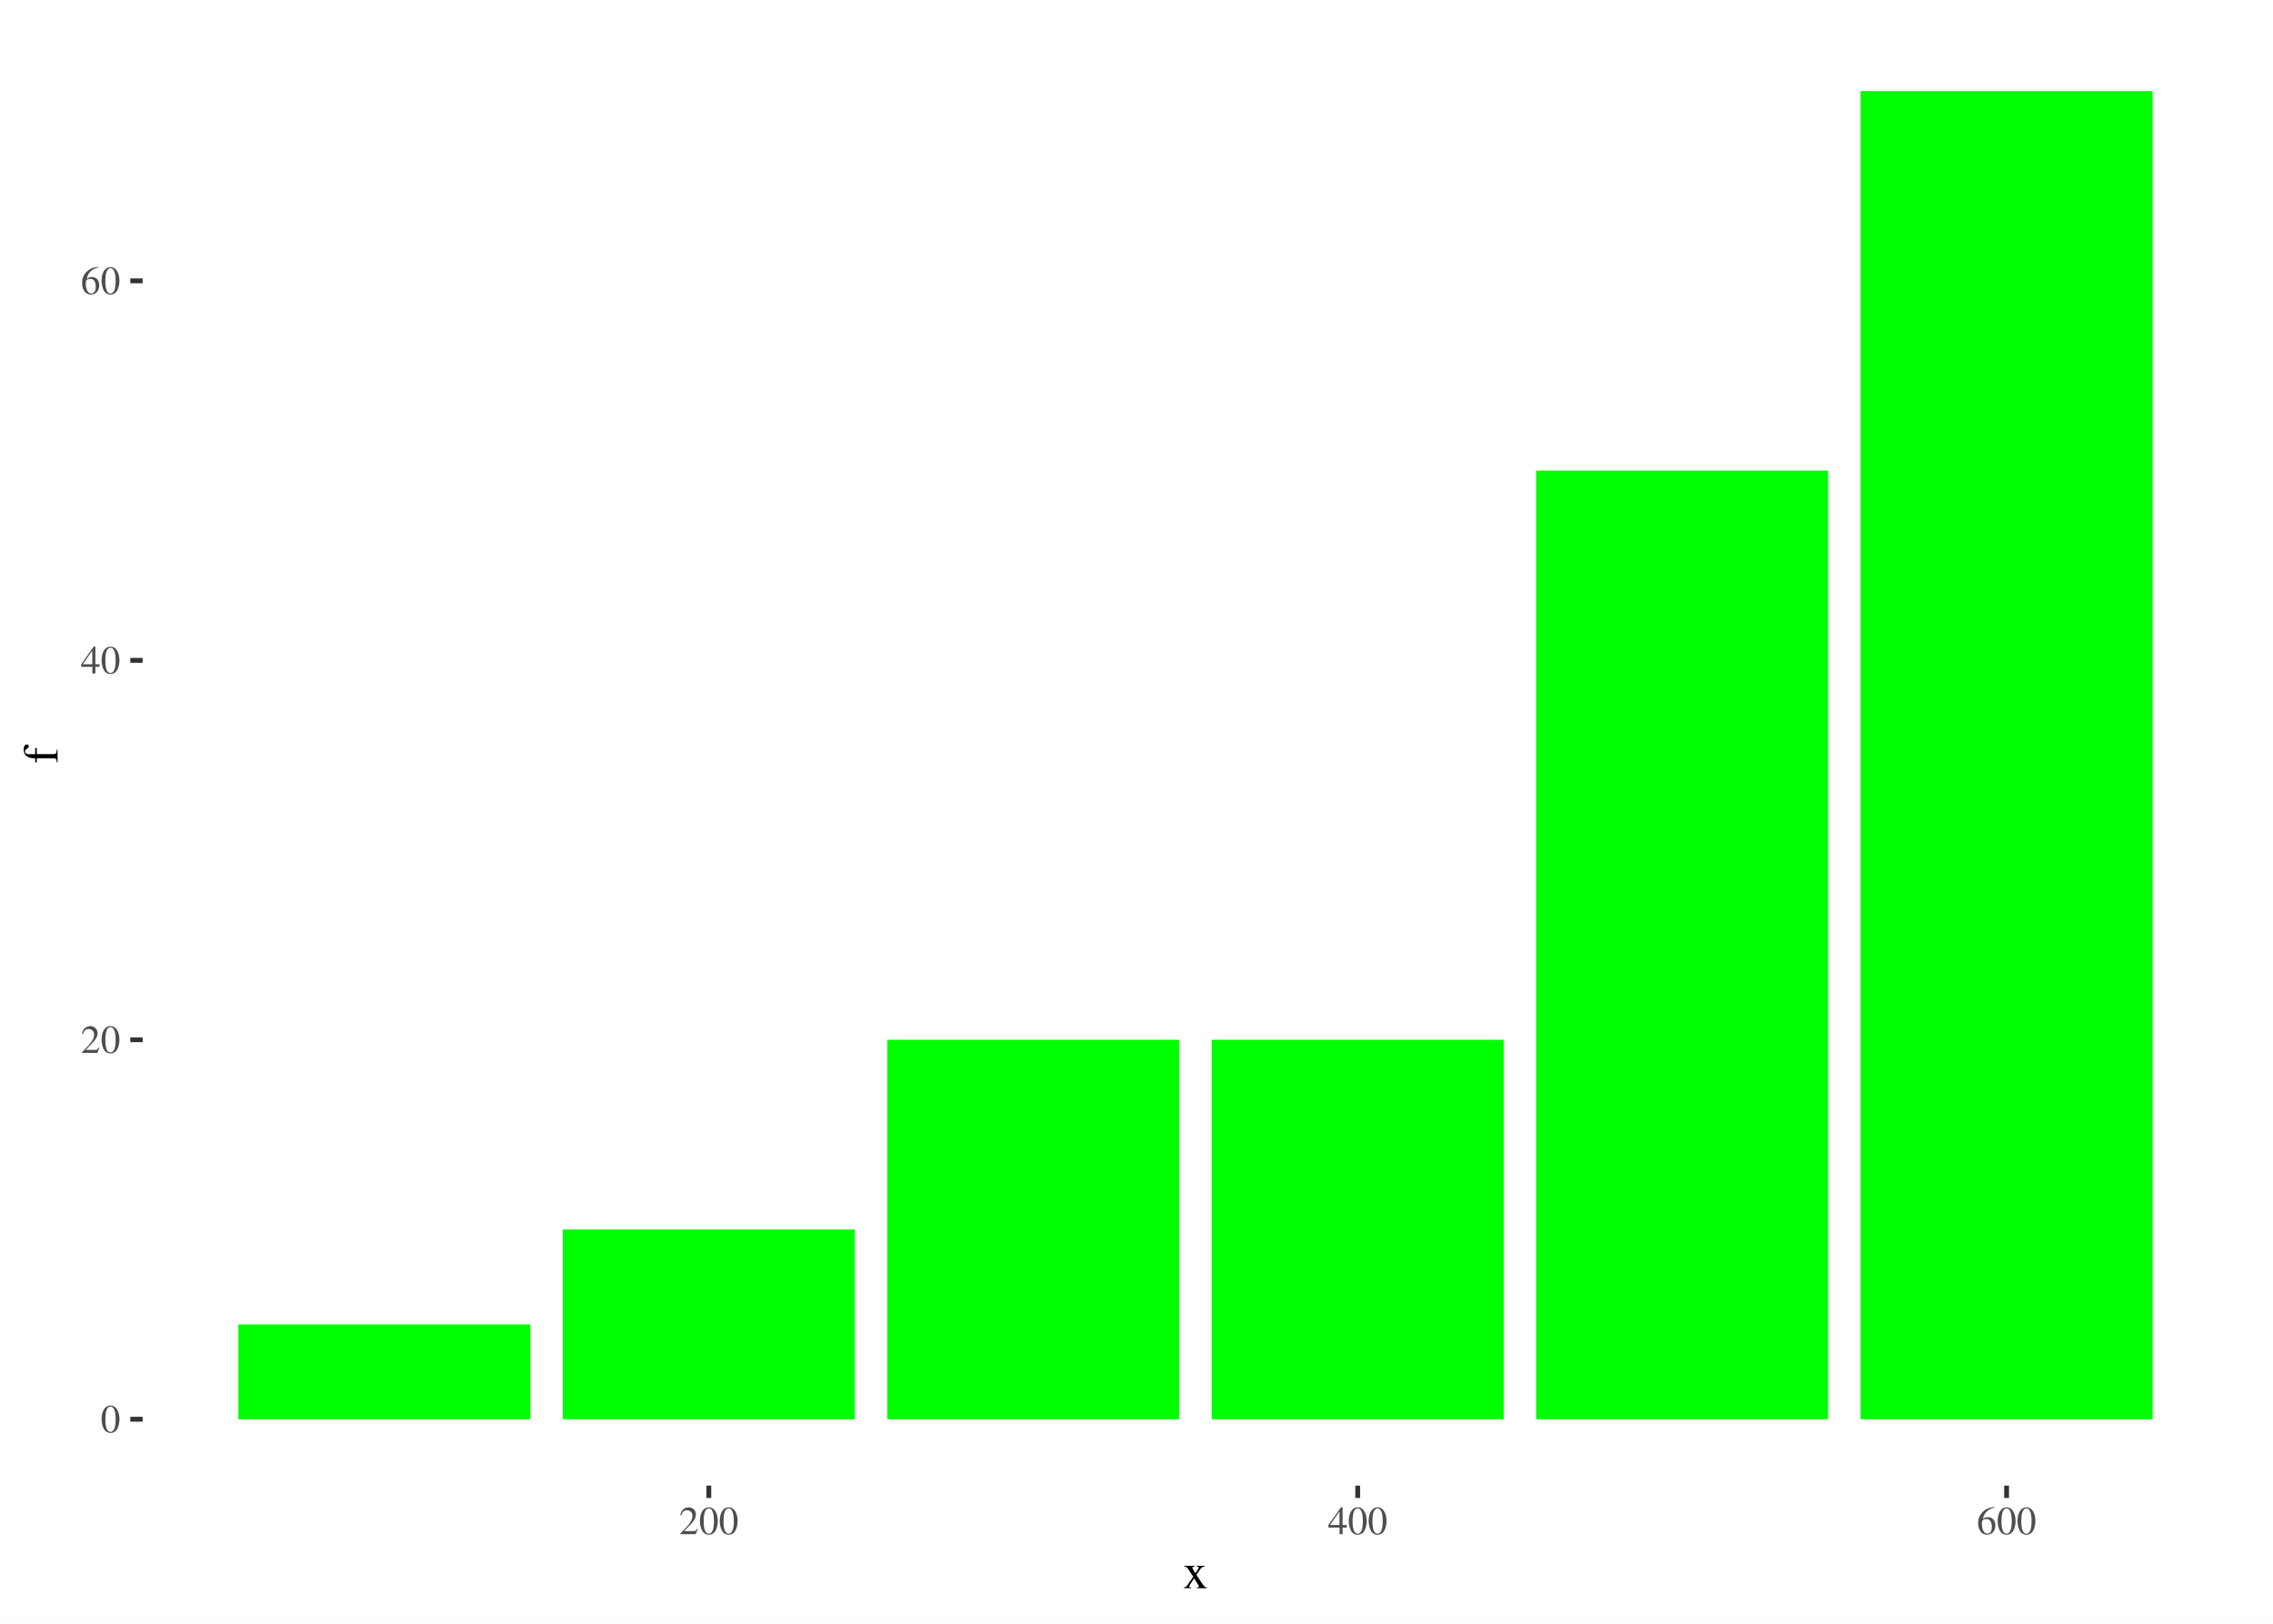
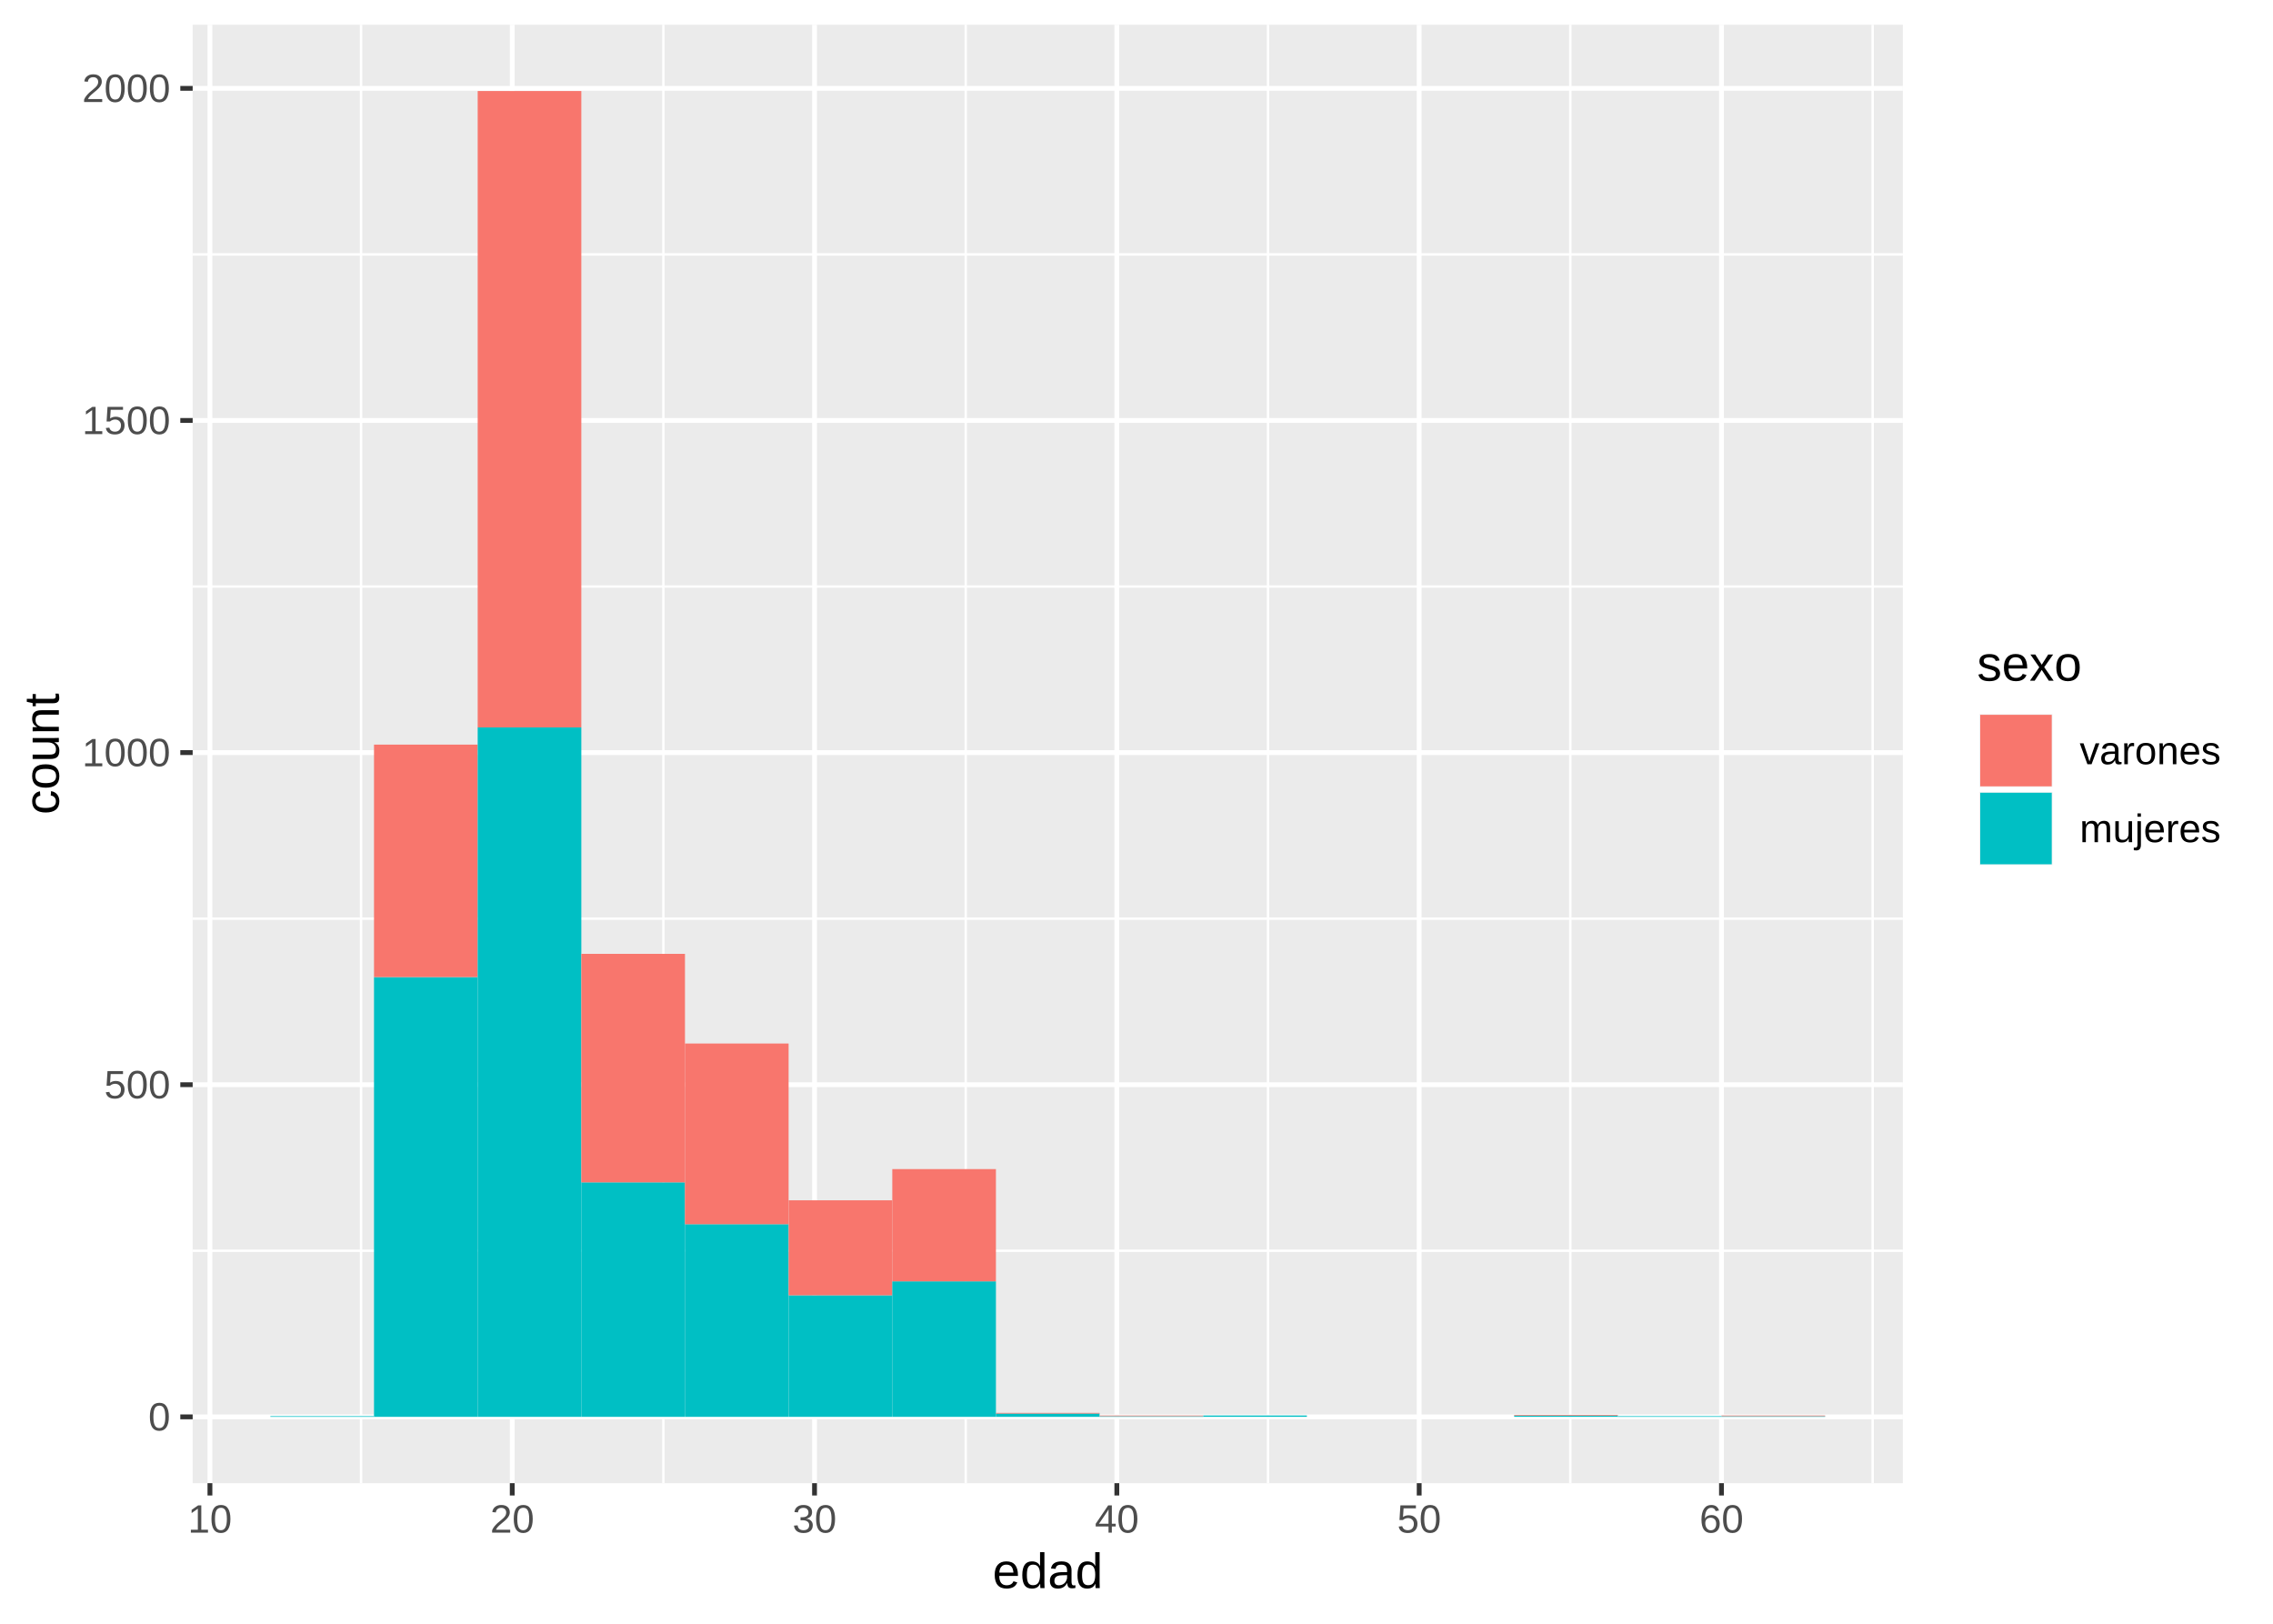
<svg xmlns="http://www.w3.org/2000/svg" viewBox="0 0 504.00 360.00">
  <defs>
    <style type="text/css">
    line, polyline, polygon, path, rect, circle {
      fill: none;
      stroke: #000000;
      stroke-linecap: round;
      stroke-linejoin: round;
      stroke-miterlimit: 10.00;
    }
  </style>
  </defs>
  <rect width="100%" height="100%" style="stroke: none; fill: #FFFFFF;" />
+   <rect x="0.00" y="0.00" width="504.00" height="360.00" style="stroke-width: 1.07; stroke: #FFFFFF; fill: #FFFFFF;" />
  <defs>
-     <clipPath id="cpMzEuNjN8NDk4LjUyfDMyOS4zOHw1LjQ4">
-       <rect x="31.63" y="5.48" width="466.89" height="323.90" />
+     <clipPath id="cpNDIuNzJ8NDIxLjkzfDMyOC44M3w1LjQ4">
+       <rect x="42.72" y="5.48" width="379.21" height="323.35" />
    </clipPath>
  </defs>
-   <rect x="52.85" y="293.63" width="64.75" height="21.03" style="stroke-width: 1.07; stroke: none; stroke-linecap: square; stroke-linejoin: miter; fill: #00FF00;" clip-path="url(#cpMzEuNjN8NDk4LjUyfDMyOS4zOHw1LjQ4)" />
-   <rect x="124.79" y="272.59" width="64.75" height="42.07" style="stroke-width: 1.07; stroke: none; stroke-linecap: square; stroke-linejoin: miter; fill: #00FF00;" clip-path="url(#cpMzEuNjN8NDk4LjUyfDMyOS4zOHw1LjQ4)" />
-   <rect x="196.73" y="230.53" width="64.75" height="84.13" style="stroke-width: 1.07; stroke: none; stroke-linecap: square; stroke-linejoin: miter; fill: #00FF00;" clip-path="url(#cpMzEuNjN8NDk4LjUyfDMyOS4zOHw1LjQ4)" />
-   <rect x="268.67" y="230.53" width="64.75" height="84.13" style="stroke-width: 1.07; stroke: none; stroke-linecap: square; stroke-linejoin: miter; fill: #00FF00;" clip-path="url(#cpMzEuNjN8NDk4LjUyfDMyOS4zOHw1LjQ4)" />
-   <rect x="340.61" y="104.33" width="64.75" height="210.33" style="stroke-width: 1.07; stroke: none; stroke-linecap: square; stroke-linejoin: miter; fill: #00FF00;" clip-path="url(#cpMzEuNjN8NDk4LjUyfDMyOS4zOHw1LjQ4)" />
-   <rect x="412.55" y="20.20" width="64.75" height="294.46" style="stroke-width: 1.07; stroke: none; stroke-linecap: square; stroke-linejoin: miter; fill: #00FF00;" clip-path="url(#cpMzEuNjN8NDk4LjUyfDMyOS4zOHw1LjQ4)" />
+   <rect x="42.72" y="5.48" width="379.21" height="323.35" style="stroke-width: 1.07; stroke: none; fill: #EBEBEB;" clip-path="url(#cpNDIuNzJ8NDIxLjkzfDMyOC44M3w1LjQ4)" />
+   <polyline points="42.72,277.31 421.93,277.31 " style="stroke-width: 0.53; stroke: #FFFFFF; stroke-linecap: butt;" clip-path="url(#cpNDIuNzJ8NDIxLjkzfDMyOC44M3w1LjQ4)" />
+   <polyline points="42.72,203.68 421.93,203.68 " style="stroke-width: 0.53; stroke: #FFFFFF; stroke-linecap: butt;" clip-path="url(#cpNDIuNzJ8NDIxLjkzfDMyOC44M3w1LjQ4)" />
+   <polyline points="42.72,130.04 421.93,130.04 " style="stroke-width: 0.53; stroke: #FFFFFF; stroke-linecap: butt;" clip-path="url(#cpNDIuNzJ8NDIxLjkzfDMyOC44M3w1LjQ4)" />
+   <polyline points="42.72,56.41 421.93,56.41 " style="stroke-width: 0.53; stroke: #FFFFFF; stroke-linecap: butt;" clip-path="url(#cpNDIuNzJ8NDIxLjkzfDMyOC44M3w1LjQ4)" />
+   <polyline points="80.06,328.83 80.06,5.48 " style="stroke-width: 0.53; stroke: #FFFFFF; stroke-linecap: butt;" clip-path="url(#cpNDIuNzJ8NDIxLjkzfDMyOC44M3w1LjQ4)" />
+   <polyline points="147.09,328.83 147.09,5.48 " style="stroke-width: 0.53; stroke: #FFFFFF; stroke-linecap: butt;" clip-path="url(#cpNDIuNzJ8NDIxLjkzfDMyOC44M3w1LjQ4)" />
+   <polyline points="214.13,328.83 214.13,5.48 " style="stroke-width: 0.53; stroke: #FFFFFF; stroke-linecap: butt;" clip-path="url(#cpNDIuNzJ8NDIxLjkzfDMyOC44M3w1LjQ4)" />
+   <polyline points="281.16,328.83 281.16,5.48 " style="stroke-width: 0.53; stroke: #FFFFFF; stroke-linecap: butt;" clip-path="url(#cpNDIuNzJ8NDIxLjkzfDMyOC44M3w1LjQ4)" />
+   <polyline points="348.19,328.83 348.19,5.48 " style="stroke-width: 0.53; stroke: #FFFFFF; stroke-linecap: butt;" clip-path="url(#cpNDIuNzJ8NDIxLjkzfDMyOC44M3w1LjQ4)" />
+   <polyline points="415.23,328.83 415.23,5.48 " style="stroke-width: 0.53; stroke: #FFFFFF; stroke-linecap: butt;" clip-path="url(#cpNDIuNzJ8NDIxLjkzfDMyOC44M3w1LjQ4)" />
+   <polyline points="42.72,314.13 421.93,314.13 " style="stroke-width: 1.07; stroke: #FFFFFF; stroke-linecap: butt;" clip-path="url(#cpNDIuNzJ8NDIxLjkzfDMyOC44M3w1LjQ4)" />
+   <polyline points="42.72,240.49 421.93,240.49 " style="stroke-width: 1.07; stroke: #FFFFFF; stroke-linecap: butt;" clip-path="url(#cpNDIuNzJ8NDIxLjkzfDMyOC44M3w1LjQ4)" />
+   <polyline points="42.72,166.86 421.93,166.86 " style="stroke-width: 1.07; stroke: #FFFFFF; stroke-linecap: butt;" clip-path="url(#cpNDIuNzJ8NDIxLjkzfDMyOC44M3w1LjQ4)" />
+   <polyline points="42.72,93.22 421.93,93.22 " style="stroke-width: 1.07; stroke: #FFFFFF; stroke-linecap: butt;" clip-path="url(#cpNDIuNzJ8NDIxLjkzfDMyOC44M3w1LjQ4)" />
+   <polyline points="42.72,19.59 421.93,19.59 " style="stroke-width: 1.07; stroke: #FFFFFF; stroke-linecap: butt;" clip-path="url(#cpNDIuNzJ8NDIxLjkzfDMyOC44M3w1LjQ4)" />
+   <polyline points="46.55,328.83 46.55,5.48 " style="stroke-width: 1.07; stroke: #FFFFFF; stroke-linecap: butt;" clip-path="url(#cpNDIuNzJ8NDIxLjkzfDMyOC44M3w1LjQ4)" />
+   <polyline points="113.58,328.83 113.58,5.48 " style="stroke-width: 1.07; stroke: #FFFFFF; stroke-linecap: butt;" clip-path="url(#cpNDIuNzJ8NDIxLjkzfDMyOC44M3w1LjQ4)" />
+   <polyline points="180.61,328.83 180.61,5.48 " style="stroke-width: 1.07; stroke: #FFFFFF; stroke-linecap: butt;" clip-path="url(#cpNDIuNzJ8NDIxLjkzfDMyOC44M3w1LjQ4)" />
+   <polyline points="247.64,328.83 247.64,5.48 " style="stroke-width: 1.07; stroke: #FFFFFF; stroke-linecap: butt;" clip-path="url(#cpNDIuNzJ8NDIxLjkzfDMyOC44M3w1LjQ4)" />
+   <polyline points="314.68,328.83 314.68,5.48 " style="stroke-width: 1.07; stroke: #FFFFFF; stroke-linecap: butt;" clip-path="url(#cpNDIuNzJ8NDIxLjkzfDMyOC44M3w1LjQ4)" />
+   <polyline points="381.71,328.83 381.71,5.48 " style="stroke-width: 1.07; stroke: #FFFFFF; stroke-linecap: butt;" clip-path="url(#cpNDIuNzJ8NDIxLjkzfDMyOC44M3w1LjQ4)" />
+   <rect x="59.95" y="313.98" width="22.98" height="0.15" style="stroke-width: 1.07; stroke: none; stroke-linecap: square; stroke-linejoin: miter; fill: #00BFC4;" clip-path="url(#cpNDIuNzJ8NDIxLjkzfDMyOC44M3w1LjQ4)" />
+   <rect x="59.95" y="313.98" width="22.98" height="0.00" style="stroke-width: 1.07; stroke: none; stroke-linecap: square; stroke-linejoin: miter; fill: #F8766D;" clip-path="url(#cpNDIuNzJ8NDIxLjkzfDMyOC44M3w1LjQ4)" />
+   <rect x="82.93" y="216.64" width="22.98" height="97.49" style="stroke-width: 1.07; stroke: none; stroke-linecap: square; stroke-linejoin: miter; fill: #00BFC4;" clip-path="url(#cpNDIuNzJ8NDIxLjkzfDMyOC44M3w1LjQ4)" />
+   <rect x="82.93" y="165.09" width="22.98" height="51.54" style="stroke-width: 1.07; stroke: none; stroke-linecap: square; stroke-linejoin: miter; fill: #F8766D;" clip-path="url(#cpNDIuNzJ8NDIxLjkzfDMyOC44M3w1LjQ4)" />
+   <rect x="105.92" y="161.26" width="22.98" height="152.87" style="stroke-width: 1.07; stroke: none; stroke-linecap: square; stroke-linejoin: miter; fill: #00BFC4;" clip-path="url(#cpNDIuNzJ8NDIxLjkzfDMyOC44M3w1LjQ4)" />
+   <rect x="105.92" y="20.18" width="22.98" height="141.09" style="stroke-width: 1.07; stroke: none; stroke-linecap: square; stroke-linejoin: miter; fill: #F8766D;" clip-path="url(#cpNDIuNzJ8NDIxLjkzfDMyOC44M3w1LjQ4)" />
+   <rect x="128.90" y="262.14" width="22.98" height="51.99" style="stroke-width: 1.07; stroke: none; stroke-linecap: square; stroke-linejoin: miter; fill: #00BFC4;" clip-path="url(#cpNDIuNzJ8NDIxLjkzfDMyOC44M3w1LjQ4)" />
+   <rect x="128.90" y="211.48" width="22.98" height="50.66" style="stroke-width: 1.07; stroke: none; stroke-linecap: square; stroke-linejoin: miter; fill: #F8766D;" clip-path="url(#cpNDIuNzJ8NDIxLjkzfDMyOC44M3w1LjQ4)" />
+   <rect x="151.88" y="271.42" width="22.98" height="42.71" style="stroke-width: 1.07; stroke: none; stroke-linecap: square; stroke-linejoin: miter; fill: #00BFC4;" clip-path="url(#cpNDIuNzJ8NDIxLjkzfDMyOC44M3w1LjQ4)" />
+   <rect x="151.88" y="231.36" width="22.98" height="40.06" style="stroke-width: 1.07; stroke: none; stroke-linecap: square; stroke-linejoin: miter; fill: #F8766D;" clip-path="url(#cpNDIuNzJ8NDIxLjkzfDMyOC44M3w1LjQ4)" />
+   <rect x="174.87" y="287.18" width="22.98" height="26.95" style="stroke-width: 1.07; stroke: none; stroke-linecap: square; stroke-linejoin: miter; fill: #00BFC4;" clip-path="url(#cpNDIuNzJ8NDIxLjkzfDMyOC44M3w1LjQ4)" />
+   <rect x="174.87" y="266.12" width="22.98" height="21.06" style="stroke-width: 1.07; stroke: none; stroke-linecap: square; stroke-linejoin: miter; fill: #F8766D;" clip-path="url(#cpNDIuNzJ8NDIxLjkzfDMyOC44M3w1LjQ4)" />
+   <rect x="197.85" y="284.09" width="22.98" height="30.04" style="stroke-width: 1.07; stroke: none; stroke-linecap: square; stroke-linejoin: miter; fill: #00BFC4;" clip-path="url(#cpNDIuNzJ8NDIxLjkzfDMyOC44M3w1LjQ4)" />
+   <rect x="197.85" y="259.20" width="22.98" height="24.89" style="stroke-width: 1.07; stroke: none; stroke-linecap: square; stroke-linejoin: miter; fill: #F8766D;" clip-path="url(#cpNDIuNzJ8NDIxLjkzfDMyOC44M3w1LjQ4)" />
+   <rect x="220.83" y="313.39" width="22.98" height="0.74" style="stroke-width: 1.07; stroke: none; stroke-linecap: square; stroke-linejoin: miter; fill: #00BFC4;" clip-path="url(#cpNDIuNzJ8NDIxLjkzfDMyOC44M3w1LjQ4)" />
+   <rect x="220.83" y="313.25" width="22.98" height="0.15" style="stroke-width: 1.07; stroke: none; stroke-linecap: square; stroke-linejoin: miter; fill: #F8766D;" clip-path="url(#cpNDIuNzJ8NDIxLjkzfDMyOC44M3w1LjQ4)" />
+   <rect x="243.81" y="313.98" width="22.98" height="0.15" style="stroke-width: 1.07; stroke: none; stroke-linecap: square; stroke-linejoin: miter; fill: #00BFC4;" clip-path="url(#cpNDIuNzJ8NDIxLjkzfDMyOC44M3w1LjQ4)" />
+   <rect x="243.81" y="313.83" width="22.98" height="0.15" style="stroke-width: 1.07; stroke: none; stroke-linecap: square; stroke-linejoin: miter; fill: #F8766D;" clip-path="url(#cpNDIuNzJ8NDIxLjkzfDMyOC44M3w1LjQ4)" />
+   <rect x="266.80" y="313.83" width="22.98" height="0.29" style="stroke-width: 1.07; stroke: none; stroke-linecap: square; stroke-linejoin: miter; fill: #00BFC4;" clip-path="url(#cpNDIuNzJ8NDIxLjkzfDMyOC44M3w1LjQ4)" />
+   <rect x="266.80" y="313.83" width="22.98" height="0.00" style="stroke-width: 1.07; stroke: none; stroke-linecap: square; stroke-linejoin: miter; fill: #F8766D;" clip-path="url(#cpNDIuNzJ8NDIxLjkzfDMyOC44M3w1LjQ4)" />
+   <rect x="289.78" y="314.13" width="22.98" height="0.00" style="stroke-width: 1.07; stroke: none; stroke-linecap: square; stroke-linejoin: miter; fill: #00BFC4;" clip-path="url(#cpNDIuNzJ8NDIxLjkzfDMyOC44M3w1LjQ4)" />
+   <rect x="289.78" y="314.13" width="22.98" height="0.00" style="stroke-width: 1.07; stroke: none; stroke-linecap: square; stroke-linejoin: miter; fill: #F8766D;" clip-path="url(#cpNDIuNzJ8NDIxLjkzfDMyOC44M3w1LjQ4)" />
+   <rect x="312.76" y="314.13" width="22.98" height="0.00" style="stroke-width: 1.07; stroke: none; stroke-linecap: square; stroke-linejoin: miter; fill: #00BFC4;" clip-path="url(#cpNDIuNzJ8NDIxLjkzfDMyOC44M3w1LjQ4)" />
+   <rect x="312.76" y="314.13" width="22.98" height="0.00" style="stroke-width: 1.07; stroke: none; stroke-linecap: square; stroke-linejoin: miter; fill: #F8766D;" clip-path="url(#cpNDIuNzJ8NDIxLjkzfDMyOC44M3w1LjQ4)" />
+   <rect x="335.74" y="313.83" width="22.98" height="0.29" style="stroke-width: 1.07; stroke: none; stroke-linecap: square; stroke-linejoin: miter; fill: #00BFC4;" clip-path="url(#cpNDIuNzJ8NDIxLjkzfDMyOC44M3w1LjQ4)" />
+   <rect x="335.74" y="313.69" width="22.98" height="0.15" style="stroke-width: 1.07; stroke: none; stroke-linecap: square; stroke-linejoin: miter; fill: #F8766D;" clip-path="url(#cpNDIuNzJ8NDIxLjkzfDMyOC44M3w1LjQ4)" />
+   <rect x="358.73" y="313.98" width="22.98" height="0.15" style="stroke-width: 1.07; stroke: none; stroke-linecap: square; stroke-linejoin: miter; fill: #00BFC4;" clip-path="url(#cpNDIuNzJ8NDIxLjkzfDMyOC44M3w1LjQ4)" />
+   <rect x="358.73" y="313.98" width="22.98" height="0.00" style="stroke-width: 1.07; stroke: none; stroke-linecap: square; stroke-linejoin: miter; fill: #F8766D;" clip-path="url(#cpNDIuNzJ8NDIxLjkzfDMyOC44M3w1LjQ4)" />
+   <rect x="381.71" y="313.98" width="22.98" height="0.15" style="stroke-width: 1.07; stroke: none; stroke-linecap: square; stroke-linejoin: miter; fill: #00BFC4;" clip-path="url(#cpNDIuNzJ8NDIxLjkzfDMyOC44M3w1LjQ4)" />
+   <rect x="381.71" y="313.83" width="22.98" height="0.15" style="stroke-width: 1.07; stroke: none; stroke-linecap: square; stroke-linejoin: miter; fill: #F8766D;" clip-path="url(#cpNDIuNzJ8NDIxLjkzfDMyOC44M3w1LjQ4)" />
  <defs>
    <clipPath id="cpMC4wMHw1MDQuMDB8MzYwLjAwfDAuMDA=">
      <rect x="0.00" y="0.00" width="504.00" height="360.00" />
    </clipPath>
  </defs>
  <g clip-path="url(#cpMC4wMHw1MDQuMDB8MzYwLjAwfDAuMDA=)">
-     <text x="22.30" y="317.57" style="font-size: 8.80px; fill: #4D4D4D; font-family: TeX Gyre Termes;" textLength="4.40px" lengthAdjust="spacingAndGlyphs">0</text>
+     <text x="32.89" y="317.16" style="font-size: 8.80px; fill: #4D4D4D; font-family: Arimo;" textLength="4.89px" lengthAdjust="spacingAndGlyphs">0</text>
  </g>
  <g clip-path="url(#cpMC4wMHw1MDQuMDB8MzYwLjAwfDAuMDA=)">
-     <text x="17.90" y="233.44" style="font-size: 8.80px; fill: #4D4D4D; font-family: TeX Gyre Termes;" textLength="8.80px" lengthAdjust="spacingAndGlyphs">20</text>
+     <text x="23.10" y="243.52" style="font-size: 8.80px; fill: #4D4D4D; font-family: Arimo;" textLength="14.68px" lengthAdjust="spacingAndGlyphs">500</text>
  </g>
  <g clip-path="url(#cpMC4wMHw1MDQuMDB8MzYwLjAwfDAuMDA=)">
-     <text x="17.90" y="149.31" style="font-size: 8.80px; fill: #4D4D4D; font-family: TeX Gyre Termes;" textLength="8.80px" lengthAdjust="spacingAndGlyphs">40</text>
+     <text x="18.21" y="169.89" style="font-size: 8.80px; fill: #4D4D4D; font-family: Arimo;" textLength="19.58px" lengthAdjust="spacingAndGlyphs">1000</text>
  </g>
  <g clip-path="url(#cpMC4wMHw1MDQuMDB8MzYwLjAwfDAuMDA=)">
-     <text x="17.90" y="65.18" style="font-size: 8.80px; fill: #4D4D4D; font-family: TeX Gyre Termes;" textLength="8.80px" lengthAdjust="spacingAndGlyphs">60</text>
-   </g>
-   <polyline points="28.89,314.66 31.63,314.66 " style="stroke-width: 1.07; stroke: #333333; stroke-linecap: butt;" clip-path="url(#cpMC4wMHw1MDQuMDB8MzYwLjAwfDAuMDA=)" />
-   <polyline points="28.89,230.53 31.63,230.53 " style="stroke-width: 1.07; stroke: #333333; stroke-linecap: butt;" clip-path="url(#cpMC4wMHw1MDQuMDB8MzYwLjAwfDAuMDA=)" />
-   <polyline points="28.89,146.40 31.63,146.40 " style="stroke-width: 1.07; stroke: #333333; stroke-linecap: butt;" clip-path="url(#cpMC4wMHw1MDQuMDB8MzYwLjAwfDAuMDA=)" />
-   <polyline points="28.89,62.27 31.63,62.27 " style="stroke-width: 1.07; stroke: #333333; stroke-linecap: butt;" clip-path="url(#cpMC4wMHw1MDQuMDB8MzYwLjAwfDAuMDA=)" />
-   <polyline points="157.17,332.12 157.17,329.38 " style="stroke-width: 1.07; stroke: #333333; stroke-linecap: butt;" clip-path="url(#cpMC4wMHw1MDQuMDB8MzYwLjAwfDAuMDA=)" />
-   <polyline points="301.05,332.12 301.05,329.38 " style="stroke-width: 1.07; stroke: #333333; stroke-linecap: butt;" clip-path="url(#cpMC4wMHw1MDQuMDB8MzYwLjAwfDAuMDA=)" />
-   <polyline points="444.93,332.12 444.93,329.38 " style="stroke-width: 1.07; stroke: #333333; stroke-linecap: butt;" clip-path="url(#cpMC4wMHw1MDQuMDB8MzYwLjAwfDAuMDA=)" />
-   <g clip-path="url(#cpMC4wMHw1MDQuMDB8MzYwLjAwfDAuMDA=)">
-     <text x="150.57" y="340.14" style="font-size: 8.80px; fill: #4D4D4D; font-family: TeX Gyre Termes;" textLength="13.20px" lengthAdjust="spacingAndGlyphs">200</text>
+     <text x="18.21" y="96.25" style="font-size: 8.80px; fill: #4D4D4D; font-family: Arimo;" textLength="19.58px" lengthAdjust="spacingAndGlyphs">1500</text>
  </g>
  <g clip-path="url(#cpMC4wMHw1MDQuMDB8MzYwLjAwfDAuMDA=)">
-     <text x="294.45" y="340.14" style="font-size: 8.80px; fill: #4D4D4D; font-family: TeX Gyre Termes;" textLength="13.20px" lengthAdjust="spacingAndGlyphs">400</text>
+     <text x="18.21" y="22.62" style="font-size: 8.80px; fill: #4D4D4D; font-family: Arimo;" textLength="19.58px" lengthAdjust="spacingAndGlyphs">2000</text>
+   </g>
+   <polyline points="39.98,314.13 42.72,314.13 " style="stroke-width: 1.07; stroke: #333333; stroke-linecap: butt;" clip-path="url(#cpMC4wMHw1MDQuMDB8MzYwLjAwfDAuMDA=)" />
+   <polyline points="39.98,240.49 42.72,240.49 " style="stroke-width: 1.07; stroke: #333333; stroke-linecap: butt;" clip-path="url(#cpMC4wMHw1MDQuMDB8MzYwLjAwfDAuMDA=)" />
+   <polyline points="39.98,166.86 42.72,166.86 " style="stroke-width: 1.07; stroke: #333333; stroke-linecap: butt;" clip-path="url(#cpMC4wMHw1MDQuMDB8MzYwLjAwfDAuMDA=)" />
+   <polyline points="39.98,93.22 42.72,93.22 " style="stroke-width: 1.07; stroke: #333333; stroke-linecap: butt;" clip-path="url(#cpMC4wMHw1MDQuMDB8MzYwLjAwfDAuMDA=)" />
+   <polyline points="39.98,19.59 42.72,19.59 " style="stroke-width: 1.07; stroke: #333333; stroke-linecap: butt;" clip-path="url(#cpMC4wMHw1MDQuMDB8MzYwLjAwfDAuMDA=)" />
+   <polyline points="46.55,331.57 46.55,328.83 " style="stroke-width: 1.07; stroke: #333333; stroke-linecap: butt;" clip-path="url(#cpMC4wMHw1MDQuMDB8MzYwLjAwfDAuMDA=)" />
+   <polyline points="113.58,331.57 113.58,328.83 " style="stroke-width: 1.07; stroke: #333333; stroke-linecap: butt;" clip-path="url(#cpMC4wMHw1MDQuMDB8MzYwLjAwfDAuMDA=)" />
+   <polyline points="180.61,331.57 180.61,328.83 " style="stroke-width: 1.07; stroke: #333333; stroke-linecap: butt;" clip-path="url(#cpMC4wMHw1MDQuMDB8MzYwLjAwfDAuMDA=)" />
+   <polyline points="247.64,331.57 247.64,328.83 " style="stroke-width: 1.07; stroke: #333333; stroke-linecap: butt;" clip-path="url(#cpMC4wMHw1MDQuMDB8MzYwLjAwfDAuMDA=)" />
+   <polyline points="314.68,331.57 314.68,328.83 " style="stroke-width: 1.07; stroke: #333333; stroke-linecap: butt;" clip-path="url(#cpMC4wMHw1MDQuMDB8MzYwLjAwfDAuMDA=)" />
+   <polyline points="381.71,331.57 381.71,328.83 " style="stroke-width: 1.07; stroke: #333333; stroke-linecap: butt;" clip-path="url(#cpMC4wMHw1MDQuMDB8MzYwLjAwfDAuMDA=)" />
+   <g clip-path="url(#cpMC4wMHw1MDQuMDB8MzYwLjAwfDAuMDA=)">
+     <text x="41.65" y="339.81" style="font-size: 8.80px; fill: #4D4D4D; font-family: Arimo;" textLength="9.79px" lengthAdjust="spacingAndGlyphs">10</text>
  </g>
  <g clip-path="url(#cpMC4wMHw1MDQuMDB8MzYwLjAwfDAuMDA=)">
-     <text x="438.33" y="340.14" style="font-size: 8.80px; fill: #4D4D4D; font-family: TeX Gyre Termes;" textLength="13.20px" lengthAdjust="spacingAndGlyphs">600</text>
+     <text x="108.68" y="339.81" style="font-size: 8.80px; fill: #4D4D4D; font-family: Arimo;" textLength="9.79px" lengthAdjust="spacingAndGlyphs">20</text>
  </g>
  <g clip-path="url(#cpMC4wMHw1MDQuMDB8MzYwLjAwfDAuMDA=)">
-     <text x="262.33" y="352.12" style="font-size: 11.00px; font-family: TeX Gyre Termes;" textLength="5.50px" lengthAdjust="spacingAndGlyphs">x</text>
+     <text x="175.72" y="339.81" style="font-size: 8.80px; fill: #4D4D4D; font-family: Arimo;" textLength="9.79px" lengthAdjust="spacingAndGlyphs">30</text>
  </g>
  <g clip-path="url(#cpMC4wMHw1MDQuMDB8MzYwLjAwfDAuMDA=)">
-     <text transform="translate(12.76,169.26) rotate(-90)" style="font-size: 11.00px; font-family: TeX Gyre Termes;" textLength="3.66px" lengthAdjust="spacingAndGlyphs">f</text>
+     <text x="242.75" y="339.81" style="font-size: 8.80px; fill: #4D4D4D; font-family: Arimo;" textLength="9.79px" lengthAdjust="spacingAndGlyphs">40</text>
+   </g>
+   <g clip-path="url(#cpMC4wMHw1MDQuMDB8MzYwLjAwfDAuMDA=)">
+     <text x="309.78" y="339.81" style="font-size: 8.80px; fill: #4D4D4D; font-family: Arimo;" textLength="9.79px" lengthAdjust="spacingAndGlyphs">50</text>
+   </g>
+   <g clip-path="url(#cpMC4wMHw1MDQuMDB8MzYwLjAwfDAuMDA=)">
+     <text x="376.82" y="339.81" style="font-size: 8.80px; fill: #4D4D4D; font-family: Arimo;" textLength="9.79px" lengthAdjust="spacingAndGlyphs">60</text>
+   </g>
+   <g clip-path="url(#cpMC4wMHw1MDQuMDB8MzYwLjAwfDAuMDA=)">
+     <text x="220.09" y="352.10" style="font-size: 11.00px; font-family: Arimo;" textLength="24.47px" lengthAdjust="spacingAndGlyphs">edad</text>
+   </g>
+   <g clip-path="url(#cpMC4wMHw1MDQuMDB8MzYwLjAwfDAuMDA=)">
+     <text transform="translate(13.05,180.61) rotate(-90)" style="font-size: 11.00px; font-family: Arimo;" textLength="26.91px" lengthAdjust="spacingAndGlyphs">count</text>
+   </g>
+   <rect x="432.89" y="136.50" width="65.63" height="61.32" style="stroke-width: 1.07; stroke: none; fill: #FFFFFF;" clip-path="url(#cpMC4wMHw1MDQuMDB8MzYwLjAwfDAuMDA=)" />
+   <g clip-path="url(#cpMC4wMHw1MDQuMDB8MzYwLjAwfDAuMDA=)">
+     <text x="438.37" y="150.92" style="font-size: 11.00px; font-family: Arimo;" textLength="23.24px" lengthAdjust="spacingAndGlyphs">sexo</text>
+   </g>
+   <rect x="438.37" y="157.77" width="17.28" height="17.28" style="stroke-width: 1.07; stroke: #FFFFFF; fill: #F2F2F2;" clip-path="url(#cpMC4wMHw1MDQuMDB8MzYwLjAwfDAuMDA=)" />
+   <rect x="439.08" y="158.48" width="15.86" height="15.86" style="stroke-width: 1.07; stroke: none; stroke-linecap: square; stroke-linejoin: miter; fill: #F8766D;" clip-path="url(#cpMC4wMHw1MDQuMDB8MzYwLjAwfDAuMDA=)" />
+   <rect x="438.37" y="175.05" width="17.28" height="17.28" style="stroke-width: 1.07; stroke: #FFFFFF; fill: #F2F2F2;" clip-path="url(#cpMC4wMHw1MDQuMDB8MzYwLjAwfDAuMDA=)" />
+   <rect x="439.08" y="175.76" width="15.86" height="15.86" style="stroke-width: 1.07; stroke: none; stroke-linecap: square; stroke-linejoin: miter; fill: #00BFC4;" clip-path="url(#cpMC4wMHw1MDQuMDB8MzYwLjAwfDAuMDA=)" />
+   <g clip-path="url(#cpMC4wMHw1MDQuMDB8MzYwLjAwfDAuMDA=)">
+     <text x="461.13" y="169.44" style="font-size: 8.80px; font-family: Arimo;" textLength="31.31px" lengthAdjust="spacingAndGlyphs">varones</text>
+   </g>
+   <g clip-path="url(#cpMC4wMHw1MDQuMDB8MzYwLjAwfDAuMDA=)">
+     <text x="461.13" y="186.72" style="font-size: 8.80px; font-family: Arimo;" textLength="31.30px" lengthAdjust="spacingAndGlyphs">mujeres</text>
  </g>
</svg>
